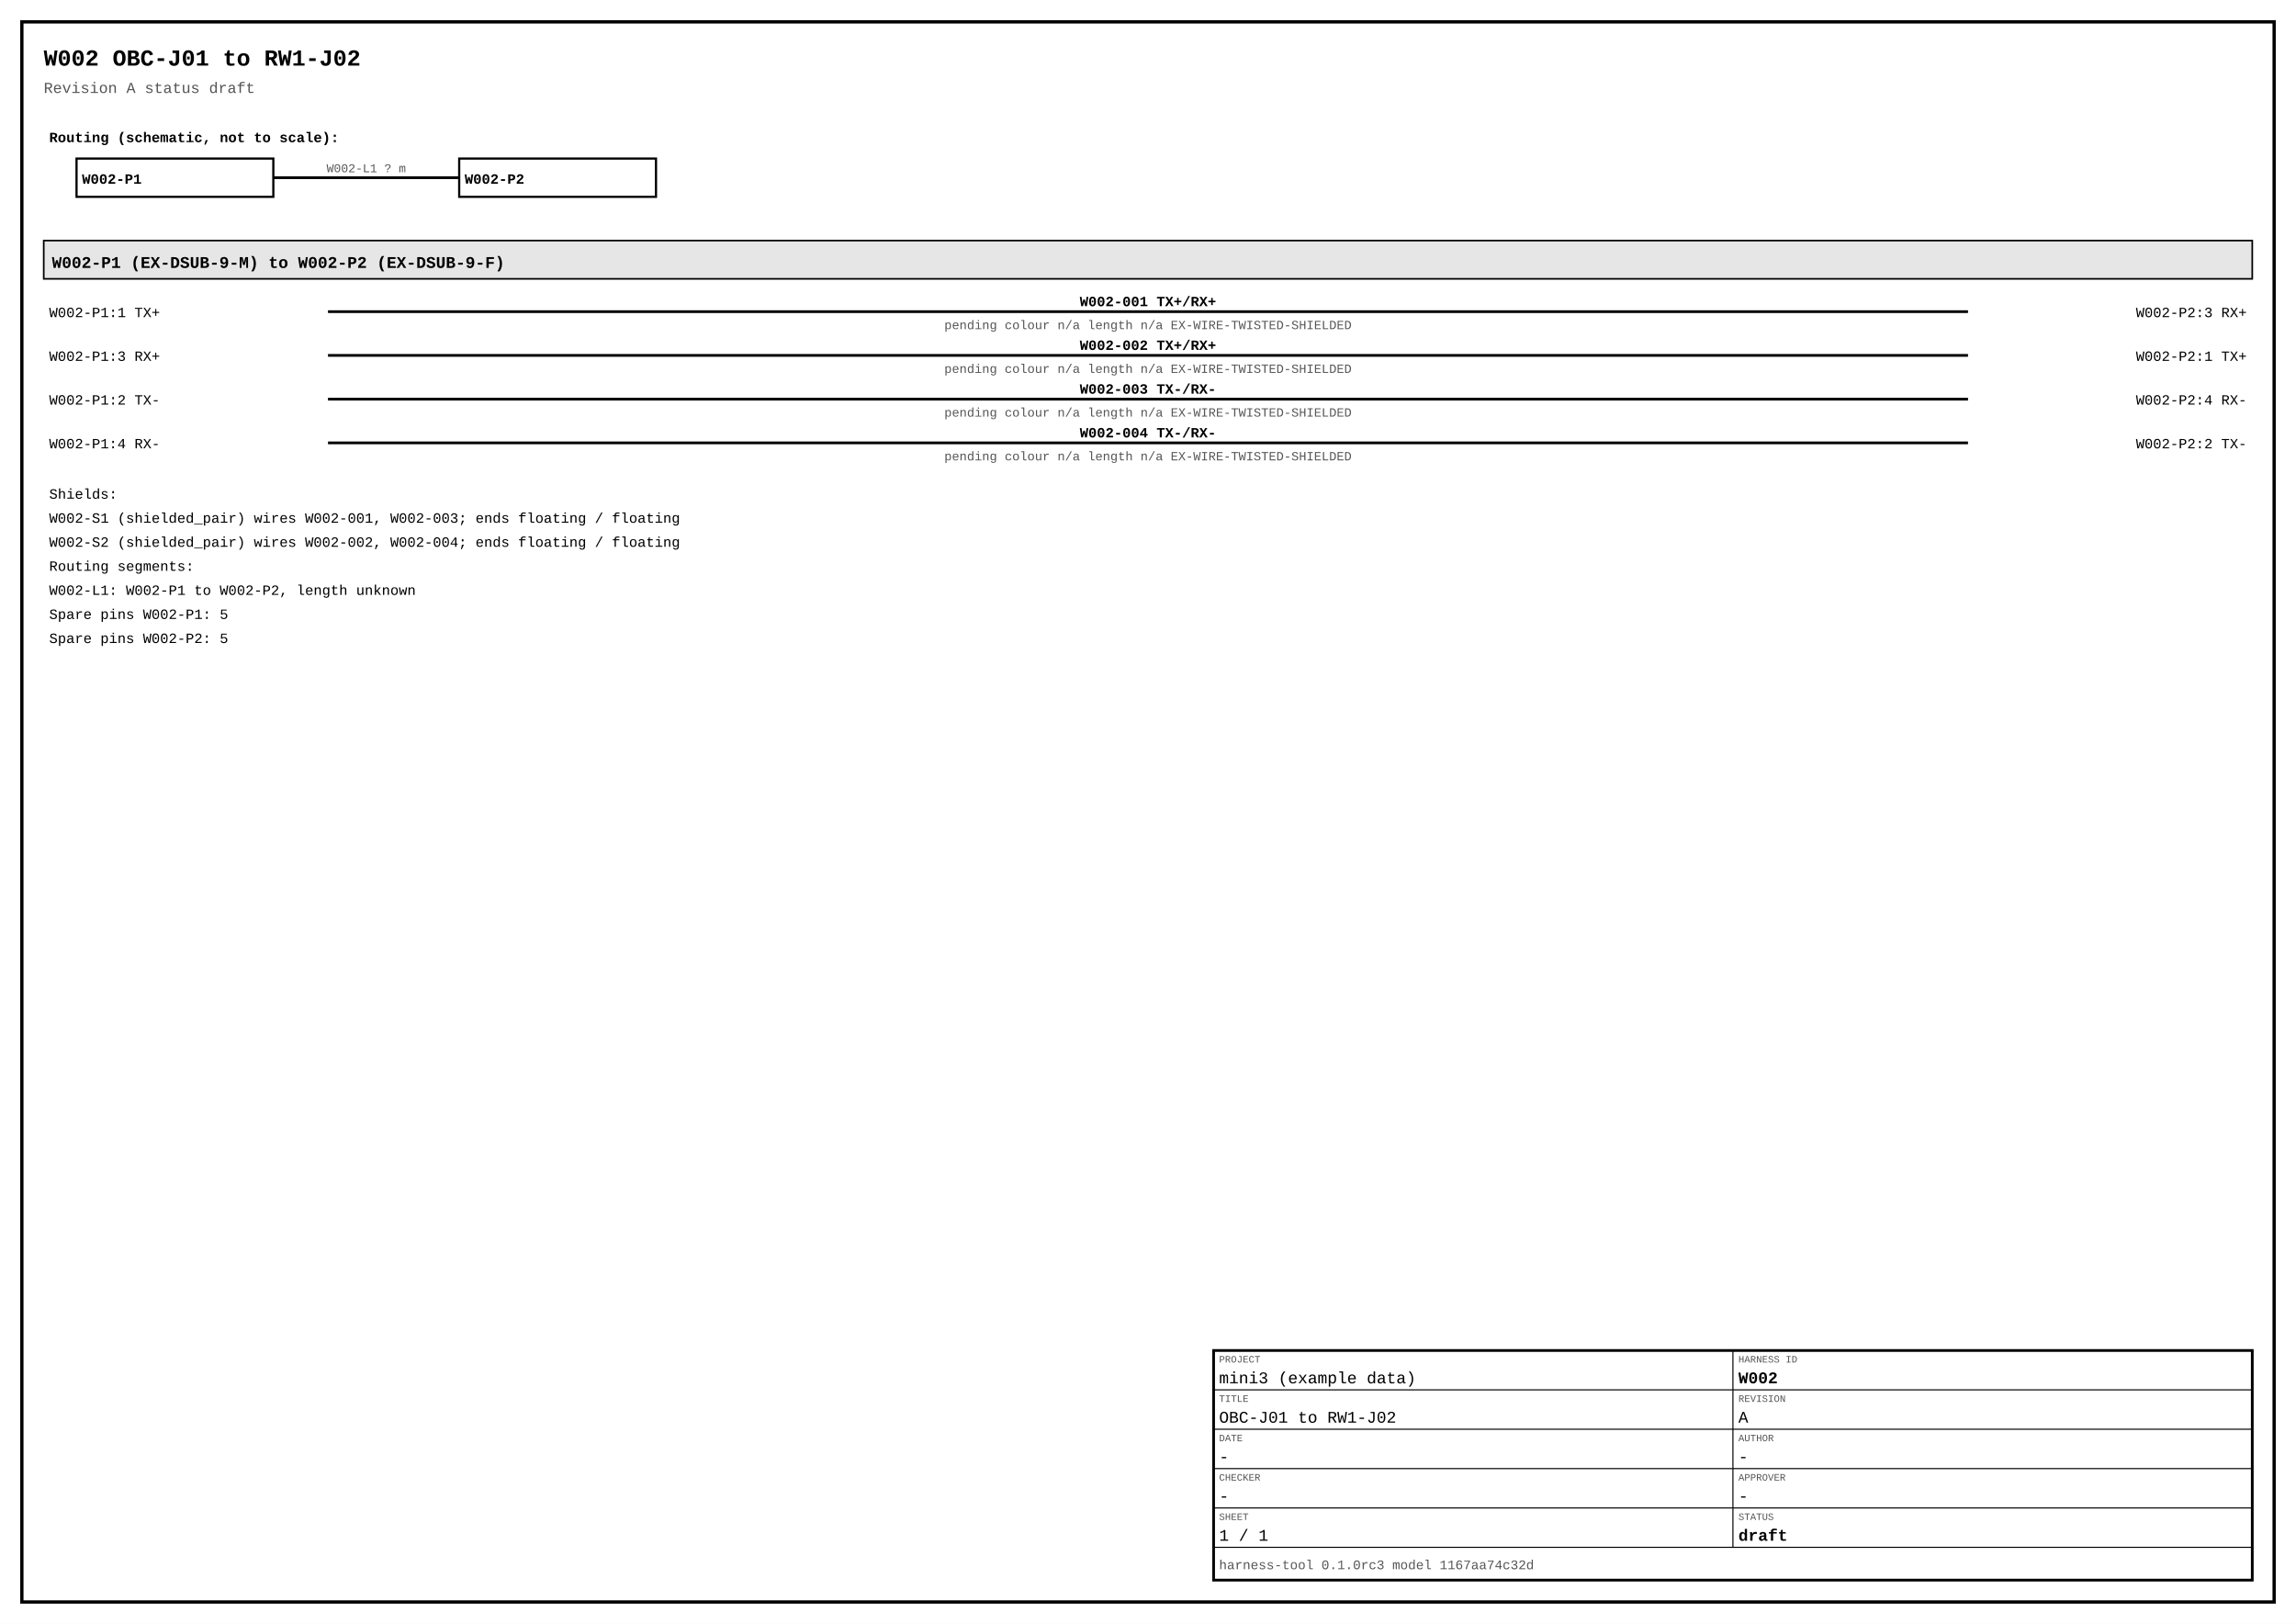
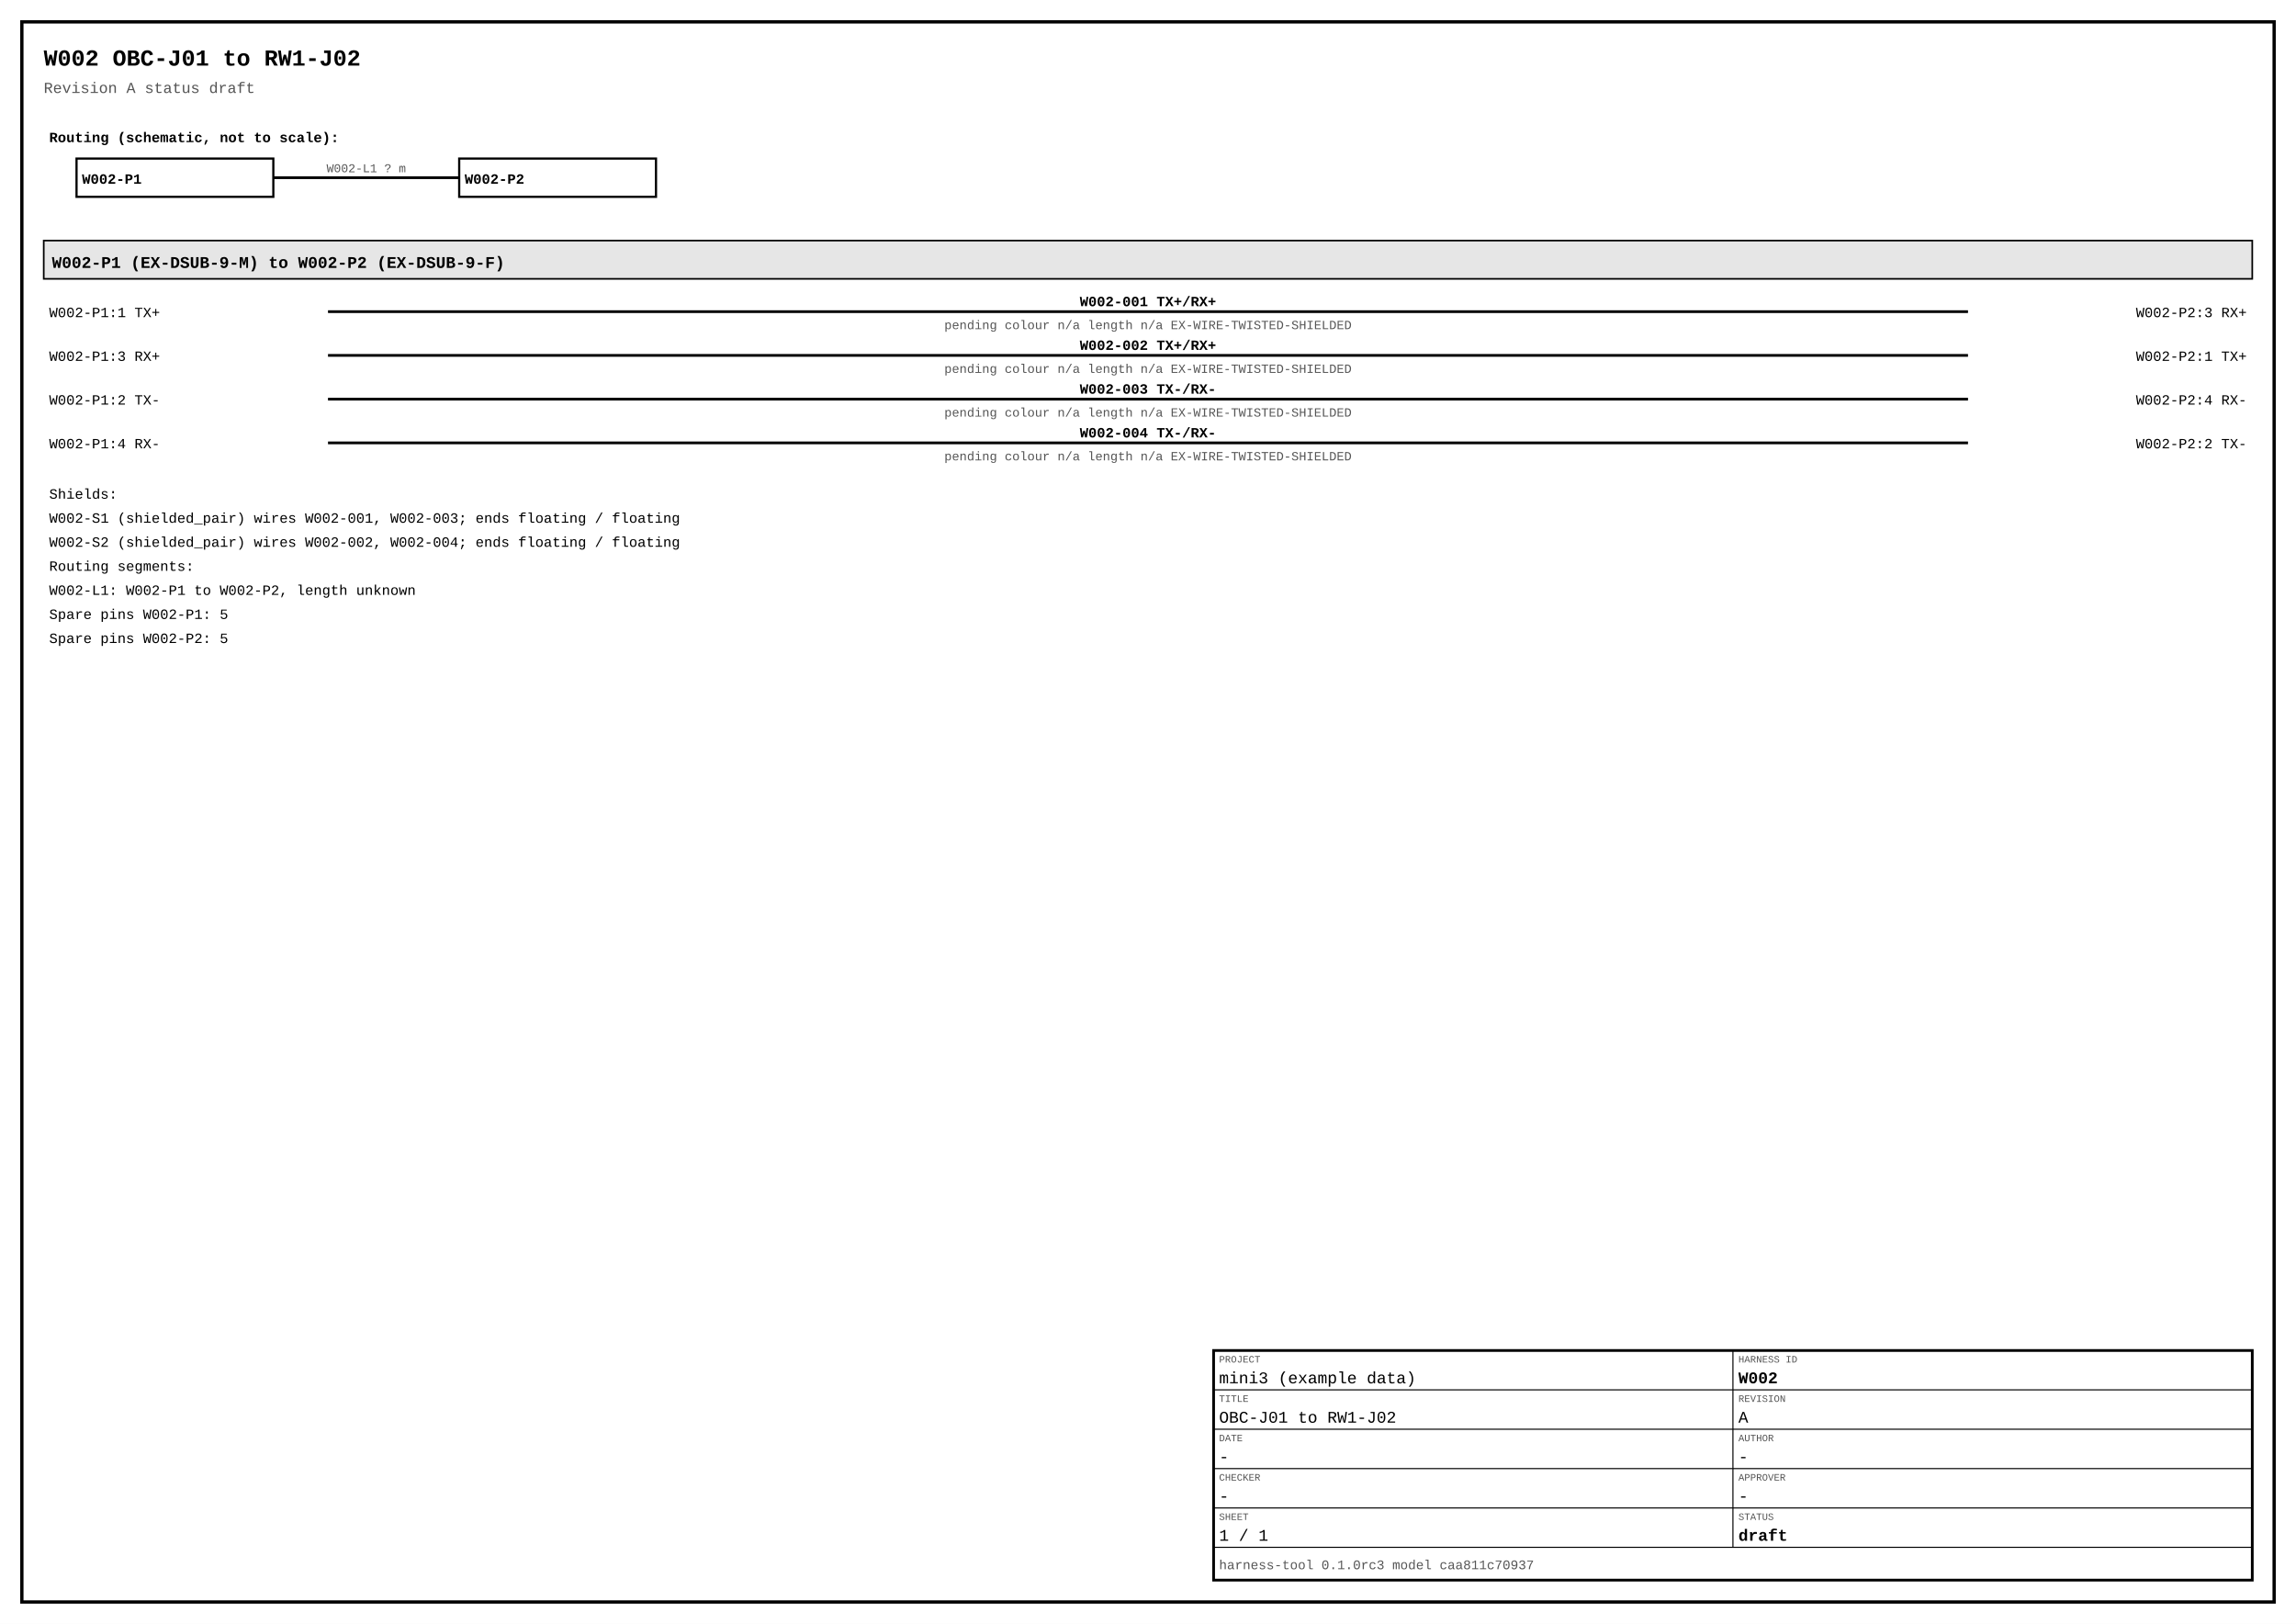
<svg xmlns="http://www.w3.org/2000/svg" width="420mm" height="297mm" viewBox="0 0 420 297" font-family="Courier New, Courier, monospace">
  <rect x="0" y="0" width="420" height="297" fill="#ffffff" />
  <rect x="4" y="4" width="412" height="289" fill="none" stroke="#000000" stroke-width="0.6" />
  <text x="8" y="12" font-size="4.2" font-weight="bold" text-anchor="start" fill="#000000">W002  OBC-J01 to RW1-J02</text>
  <text x="8" y="17" font-size="2.8" text-anchor="start" fill="#555555">Revision A  status draft</text>
  <text x="9" y="26" font-size="2.6" font-weight="bold" text-anchor="start" fill="#000000">Routing (schematic, not to scale):</text>
  <line x1="50" y1="32.5" x2="84" y2="32.5" stroke="#000000" stroke-width="0.5" />
  <text x="67" y="31.5" font-size="2.2" text-anchor="middle" fill="#555555">W002-L1 ? m</text>
  <rect x="14" y="29" width="36" height="7" fill="#ffffff" stroke="#000000" stroke-width="0.4" />
  <text x="15" y="33.6" font-size="2.6" font-weight="bold" text-anchor="start" fill="#000000">W002-P1</text>
  <rect x="84" y="29" width="36" height="7" fill="#ffffff" stroke="#000000" stroke-width="0.4" />
  <text x="85" y="33.6" font-size="2.6" font-weight="bold" text-anchor="start" fill="#000000">W002-P2</text>
  <rect x="8" y="44" width="404" height="7" fill="#e6e6e6" stroke="#000000" stroke-width="0.3" />
  <text x="9.5" y="49" font-size="3" font-weight="bold" text-anchor="start" fill="#000000">W002-P1 (EX-DSUB-9-M)  to  W002-P2 (EX-DSUB-9-F)</text>
  <text x="9" y="58" font-size="2.6" text-anchor="start" fill="#000000">W002-P1:1 TX+</text>
  <text x="411" y="58" font-size="2.6" text-anchor="end" fill="#000000">W002-P2:3 RX+</text>
  <line x1="60" y1="57" x2="360" y2="57" stroke="#000000" stroke-width="0.5" />
  <text x="210" y="56" font-size="2.6" font-weight="bold" text-anchor="middle" fill="#000000">W002-001  TX+/RX+</text>
  <text x="210" y="60.2" font-size="2.3" text-anchor="middle" fill="#555555">pending  colour n/a  length n/a  EX-WIRE-TWISTED-SHIELDED</text>
  <text x="9" y="66" font-size="2.6" text-anchor="start" fill="#000000">W002-P1:3 RX+</text>
  <text x="411" y="66" font-size="2.6" text-anchor="end" fill="#000000">W002-P2:1 TX+</text>
  <line x1="60" y1="65" x2="360" y2="65" stroke="#000000" stroke-width="0.5" />
  <text x="210" y="64" font-size="2.6" font-weight="bold" text-anchor="middle" fill="#000000">W002-002  TX+/RX+</text>
  <text x="210" y="68.2" font-size="2.3" text-anchor="middle" fill="#555555">pending  colour n/a  length n/a  EX-WIRE-TWISTED-SHIELDED</text>
  <text x="9" y="74" font-size="2.6" text-anchor="start" fill="#000000">W002-P1:2 TX-</text>
  <text x="411" y="74" font-size="2.6" text-anchor="end" fill="#000000">W002-P2:4 RX-</text>
  <line x1="60" y1="73" x2="360" y2="73" stroke="#000000" stroke-width="0.5" />
  <text x="210" y="72" font-size="2.6" font-weight="bold" text-anchor="middle" fill="#000000">W002-003  TX-/RX-</text>
  <text x="210" y="76.2" font-size="2.3" text-anchor="middle" fill="#555555">pending  colour n/a  length n/a  EX-WIRE-TWISTED-SHIELDED</text>
  <text x="9" y="82" font-size="2.6" text-anchor="start" fill="#000000">W002-P1:4 RX-</text>
  <text x="411" y="82" font-size="2.6" text-anchor="end" fill="#000000">W002-P2:2 TX-</text>
  <line x1="60" y1="81" x2="360" y2="81" stroke="#000000" stroke-width="0.5" />
  <text x="210" y="80" font-size="2.6" font-weight="bold" text-anchor="middle" fill="#000000">W002-004  TX-/RX-</text>
  <text x="210" y="84.2" font-size="2.3" text-anchor="middle" fill="#555555">pending  colour n/a  length n/a  EX-WIRE-TWISTED-SHIELDED</text>
  <text x="9" y="91.2" font-size="2.6" text-anchor="start" fill="#000000">Shields:</text>
  <text x="9" y="95.6" font-size="2.6" text-anchor="start" fill="#000000">  W002-S1 (shielded_pair) wires W002-001, W002-003; ends floating / floating</text>
  <text x="9" y="100" font-size="2.6" text-anchor="start" fill="#000000">  W002-S2 (shielded_pair) wires W002-002, W002-004; ends floating / floating</text>
  <text x="9" y="104.4" font-size="2.6" text-anchor="start" fill="#000000">Routing segments:</text>
  <text x="9" y="108.8" font-size="2.6" text-anchor="start" fill="#000000">  W002-L1: W002-P1 to W002-P2, length unknown</text>
  <text x="9" y="113.2" font-size="2.6" text-anchor="start" fill="#000000">Spare pins W002-P1: 5</text>
  <text x="9" y="117.6" font-size="2.6" text-anchor="start" fill="#000000">Spare pins W002-P2: 5</text>
  <rect x="222" y="247" width="190" height="42" fill="none" stroke="#000000" stroke-width="0.5" />
  <line x1="222" y1="247" x2="317" y2="247" stroke="#000000" stroke-width="0.2" />
  <text x="223" y="249.2" font-size="1.8" text-anchor="start" fill="#555555">PROJECT</text>
  <text x="223" y="253" font-size="3" text-anchor="start" fill="#000000">mini3 (example data)</text>
  <line x1="317" y1="247" x2="412" y2="247" stroke="#000000" stroke-width="0.2" />
  <text x="318" y="249.2" font-size="1.8" text-anchor="start" fill="#555555">HARNESS ID</text>
  <text x="318" y="253" font-size="3" font-weight="bold" text-anchor="start" fill="#000000">W002</text>
  <line x1="222" y1="254.2" x2="317" y2="254.2" stroke="#000000" stroke-width="0.2" />
  <text x="223" y="256.4" font-size="1.8" text-anchor="start" fill="#555555">TITLE</text>
  <text x="223" y="260.2" font-size="3" text-anchor="start" fill="#000000">OBC-J01 to RW1-J02</text>
  <line x1="317" y1="254.2" x2="412" y2="254.2" stroke="#000000" stroke-width="0.2" />
  <text x="318" y="256.4" font-size="1.8" text-anchor="start" fill="#555555">REVISION</text>
  <text x="318" y="260.2" font-size="3" text-anchor="start" fill="#000000">A</text>
  <line x1="222" y1="261.4" x2="317" y2="261.4" stroke="#000000" stroke-width="0.2" />
  <text x="223" y="263.6" font-size="1.8" text-anchor="start" fill="#555555">DATE</text>
  <text x="223" y="267.4" font-size="3" text-anchor="start" fill="#000000">-</text>
  <line x1="317" y1="261.4" x2="412" y2="261.4" stroke="#000000" stroke-width="0.2" />
  <text x="318" y="263.6" font-size="1.8" text-anchor="start" fill="#555555">AUTHOR</text>
  <text x="318" y="267.4" font-size="3" text-anchor="start" fill="#000000">-</text>
  <line x1="222" y1="268.6" x2="317" y2="268.6" stroke="#000000" stroke-width="0.2" />
  <text x="223" y="270.8" font-size="1.8" text-anchor="start" fill="#555555">CHECKER</text>
  <text x="223" y="274.6" font-size="3" text-anchor="start" fill="#000000">-</text>
  <line x1="317" y1="268.6" x2="412" y2="268.6" stroke="#000000" stroke-width="0.2" />
  <text x="318" y="270.8" font-size="1.8" text-anchor="start" fill="#555555">APPROVER</text>
  <text x="318" y="274.6" font-size="3" text-anchor="start" fill="#000000">-</text>
  <line x1="222" y1="275.8" x2="317" y2="275.8" stroke="#000000" stroke-width="0.2" />
  <text x="223" y="278" font-size="1.8" text-anchor="start" fill="#555555">SHEET</text>
  <text x="223" y="281.8" font-size="3" text-anchor="start" fill="#000000">1 / 1</text>
  <line x1="317" y1="275.8" x2="412" y2="275.8" stroke="#000000" stroke-width="0.2" />
  <text x="318" y="278" font-size="1.8" text-anchor="start" fill="#555555">STATUS</text>
  <text x="318" y="281.8" font-size="3" font-weight="bold" text-anchor="start" fill="#000000">draft</text>
  <line x1="317" y1="247" x2="317" y2="283" stroke="#000000" stroke-width="0.2" />
  <line x1="222" y1="283" x2="412" y2="283" stroke="#000000" stroke-width="0.2" />
-   <text x="223" y="287" font-size="2.4" text-anchor="start" fill="#555555">harness-tool 0.1.0rc3 model 1167aa74c32d</text>
+   <text x="223" y="287" font-size="2.4" text-anchor="start" fill="#555555">harness-tool 0.1.0rc3 model caa811c70937</text>
</svg>
